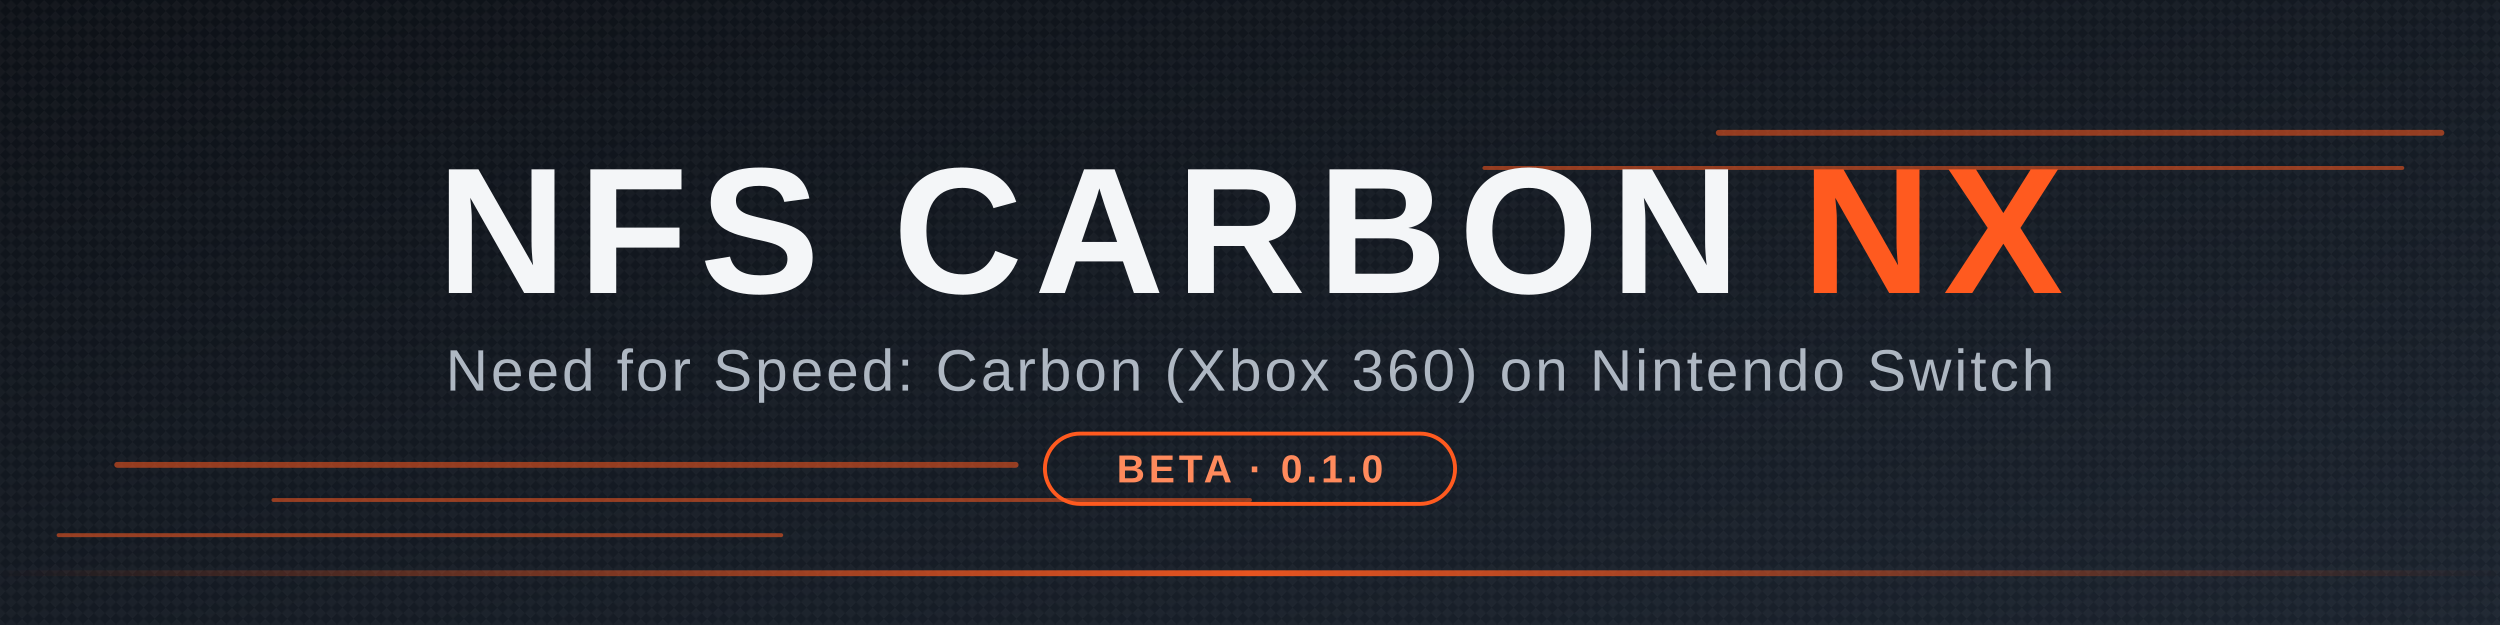
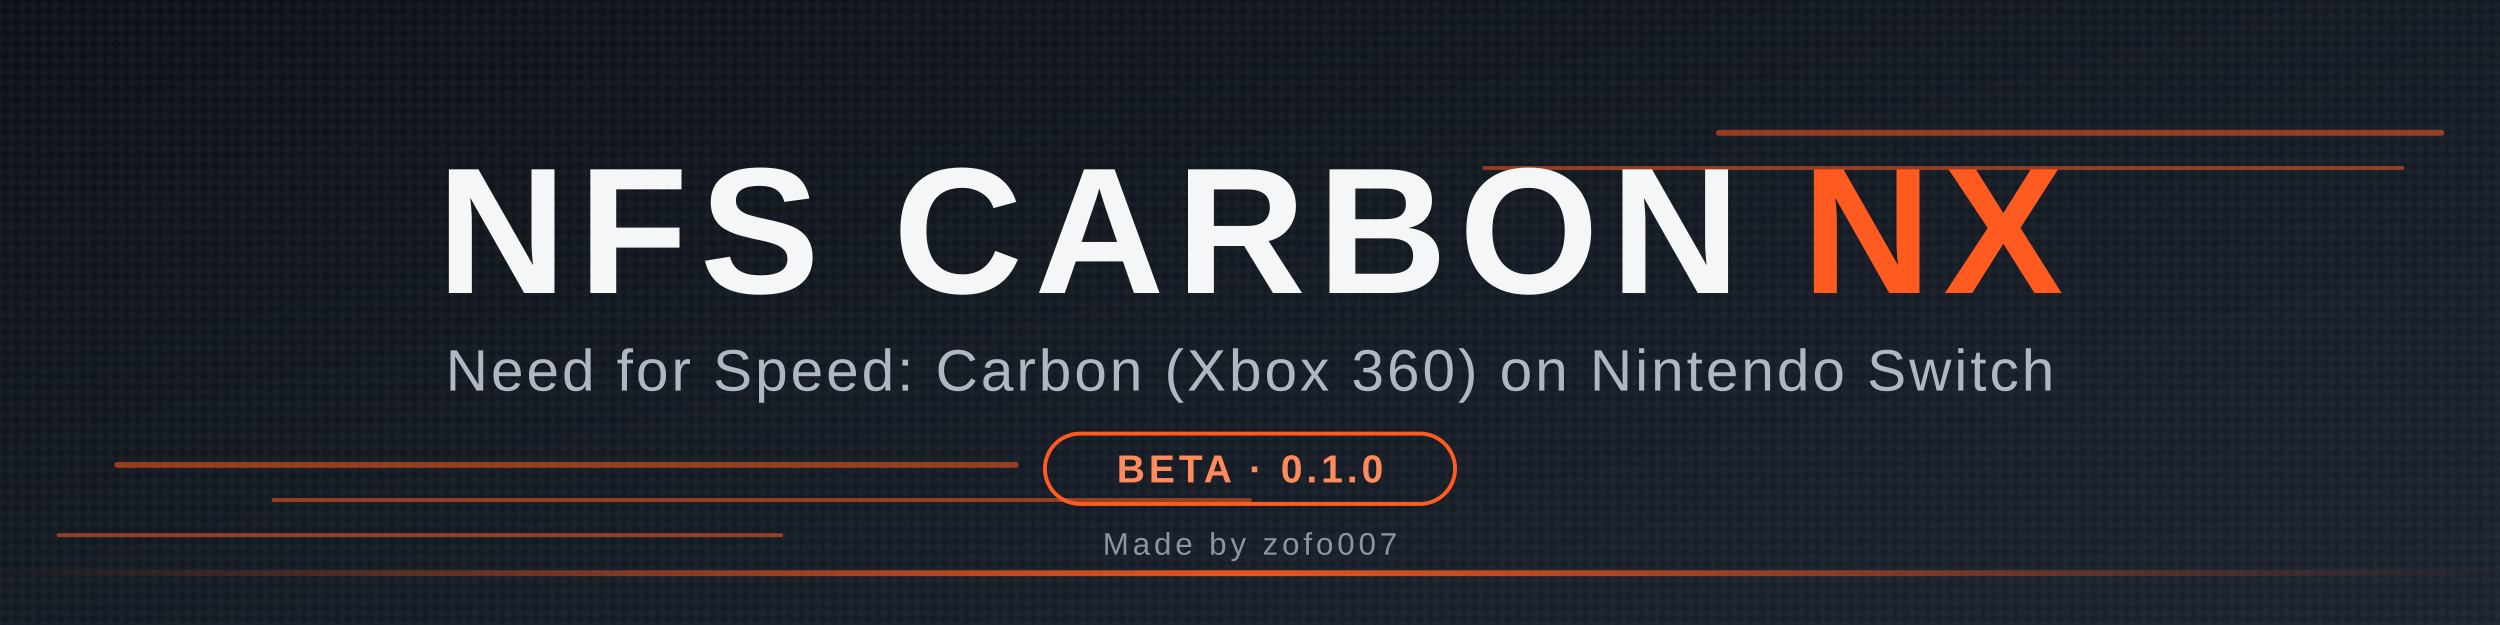
<svg xmlns="http://www.w3.org/2000/svg" width="1280" height="320" viewBox="0 0 1280 320" role="img" aria-label="NFS Carbon NX">
  <defs>
    <linearGradient id="bg" x1="0" y1="0" x2="1" y2="1">
      <stop offset="0" stop-color="#0d1117" />
      <stop offset="1" stop-color="#1b232e" />
    </linearGradient>
    <linearGradient id="glow" x1="0" y1="0" x2="1" y2="0">
      <stop offset="0" stop-color="#ff5a1f" stop-opacity="0" />
      <stop offset="0.5" stop-color="#ff5a1f" stop-opacity="0.9" />
      <stop offset="1" stop-color="#ff5a1f" stop-opacity="0" />
    </linearGradient>
    <pattern id="weave" width="8" height="8" patternUnits="userSpaceOnUse" patternTransform="rotate(45)">
      <rect width="8" height="8" fill="none" />
      <rect width="4" height="4" fill="#ffffff" fill-opacity="0.035" />
      <rect x="4" y="4" width="4" height="4" fill="#ffffff" fill-opacity="0.035" />
    </pattern>
  </defs>
  <rect width="1280" height="320" fill="url(#bg)" />
  <rect width="1280" height="320" fill="url(#weave)" />
  <g stroke="#ff5a1f" stroke-linecap="round" opacity="0.55">
    <line x1="60" y1="238" x2="520" y2="238" stroke-width="3" />
    <line x1="140" y1="256" x2="640" y2="256" stroke-width="2" />
    <line x1="30" y1="274" x2="400" y2="274" stroke-width="2" />
    <line x1="760" y1="86" x2="1230" y2="86" stroke-width="2" />
    <line x1="880" y1="68" x2="1250" y2="68" stroke-width="3" />
  </g>
  <rect x="0" y="292" width="1280" height="3" fill="url(#glow)" />
  <text x="640" y="150" text-anchor="middle" font-family="'Segoe UI', 'Helvetica Neue', Arial, sans-serif" font-size="92" font-weight="800" letter-spacing="6" fill="#f4f6f8">NFS CARBON <tspan fill="#ff5a1f">NX</tspan>
  </text>
  <text x="640" y="200" text-anchor="middle" font-family="'Segoe UI', 'Helvetica Neue', Arial, sans-serif" font-size="30" font-weight="500" letter-spacing="1.5" fill="#aeb7c2">Need for Speed: Carbon (Xbox 360) on Nintendo Switch</text>
  <g font-family="'Segoe UI', 'Helvetica Neue', Arial, sans-serif" font-size="20" font-weight="600" letter-spacing="2">
    <rect x="535" y="222" width="210" height="36" rx="18" fill="none" stroke="#ff5a1f" stroke-width="2" />
    <text x="640" y="247" text-anchor="middle" fill="#ff8a5c">BETA  ·  0.1.0</text>
  </g>
+   <text x="640" y="284" text-anchor="middle" font-family="'Segoe UI', 'Helvetica Neue', Arial, sans-serif" font-size="16" letter-spacing="2" fill="#8b96a3">Made by zofo007</text>
</svg>
